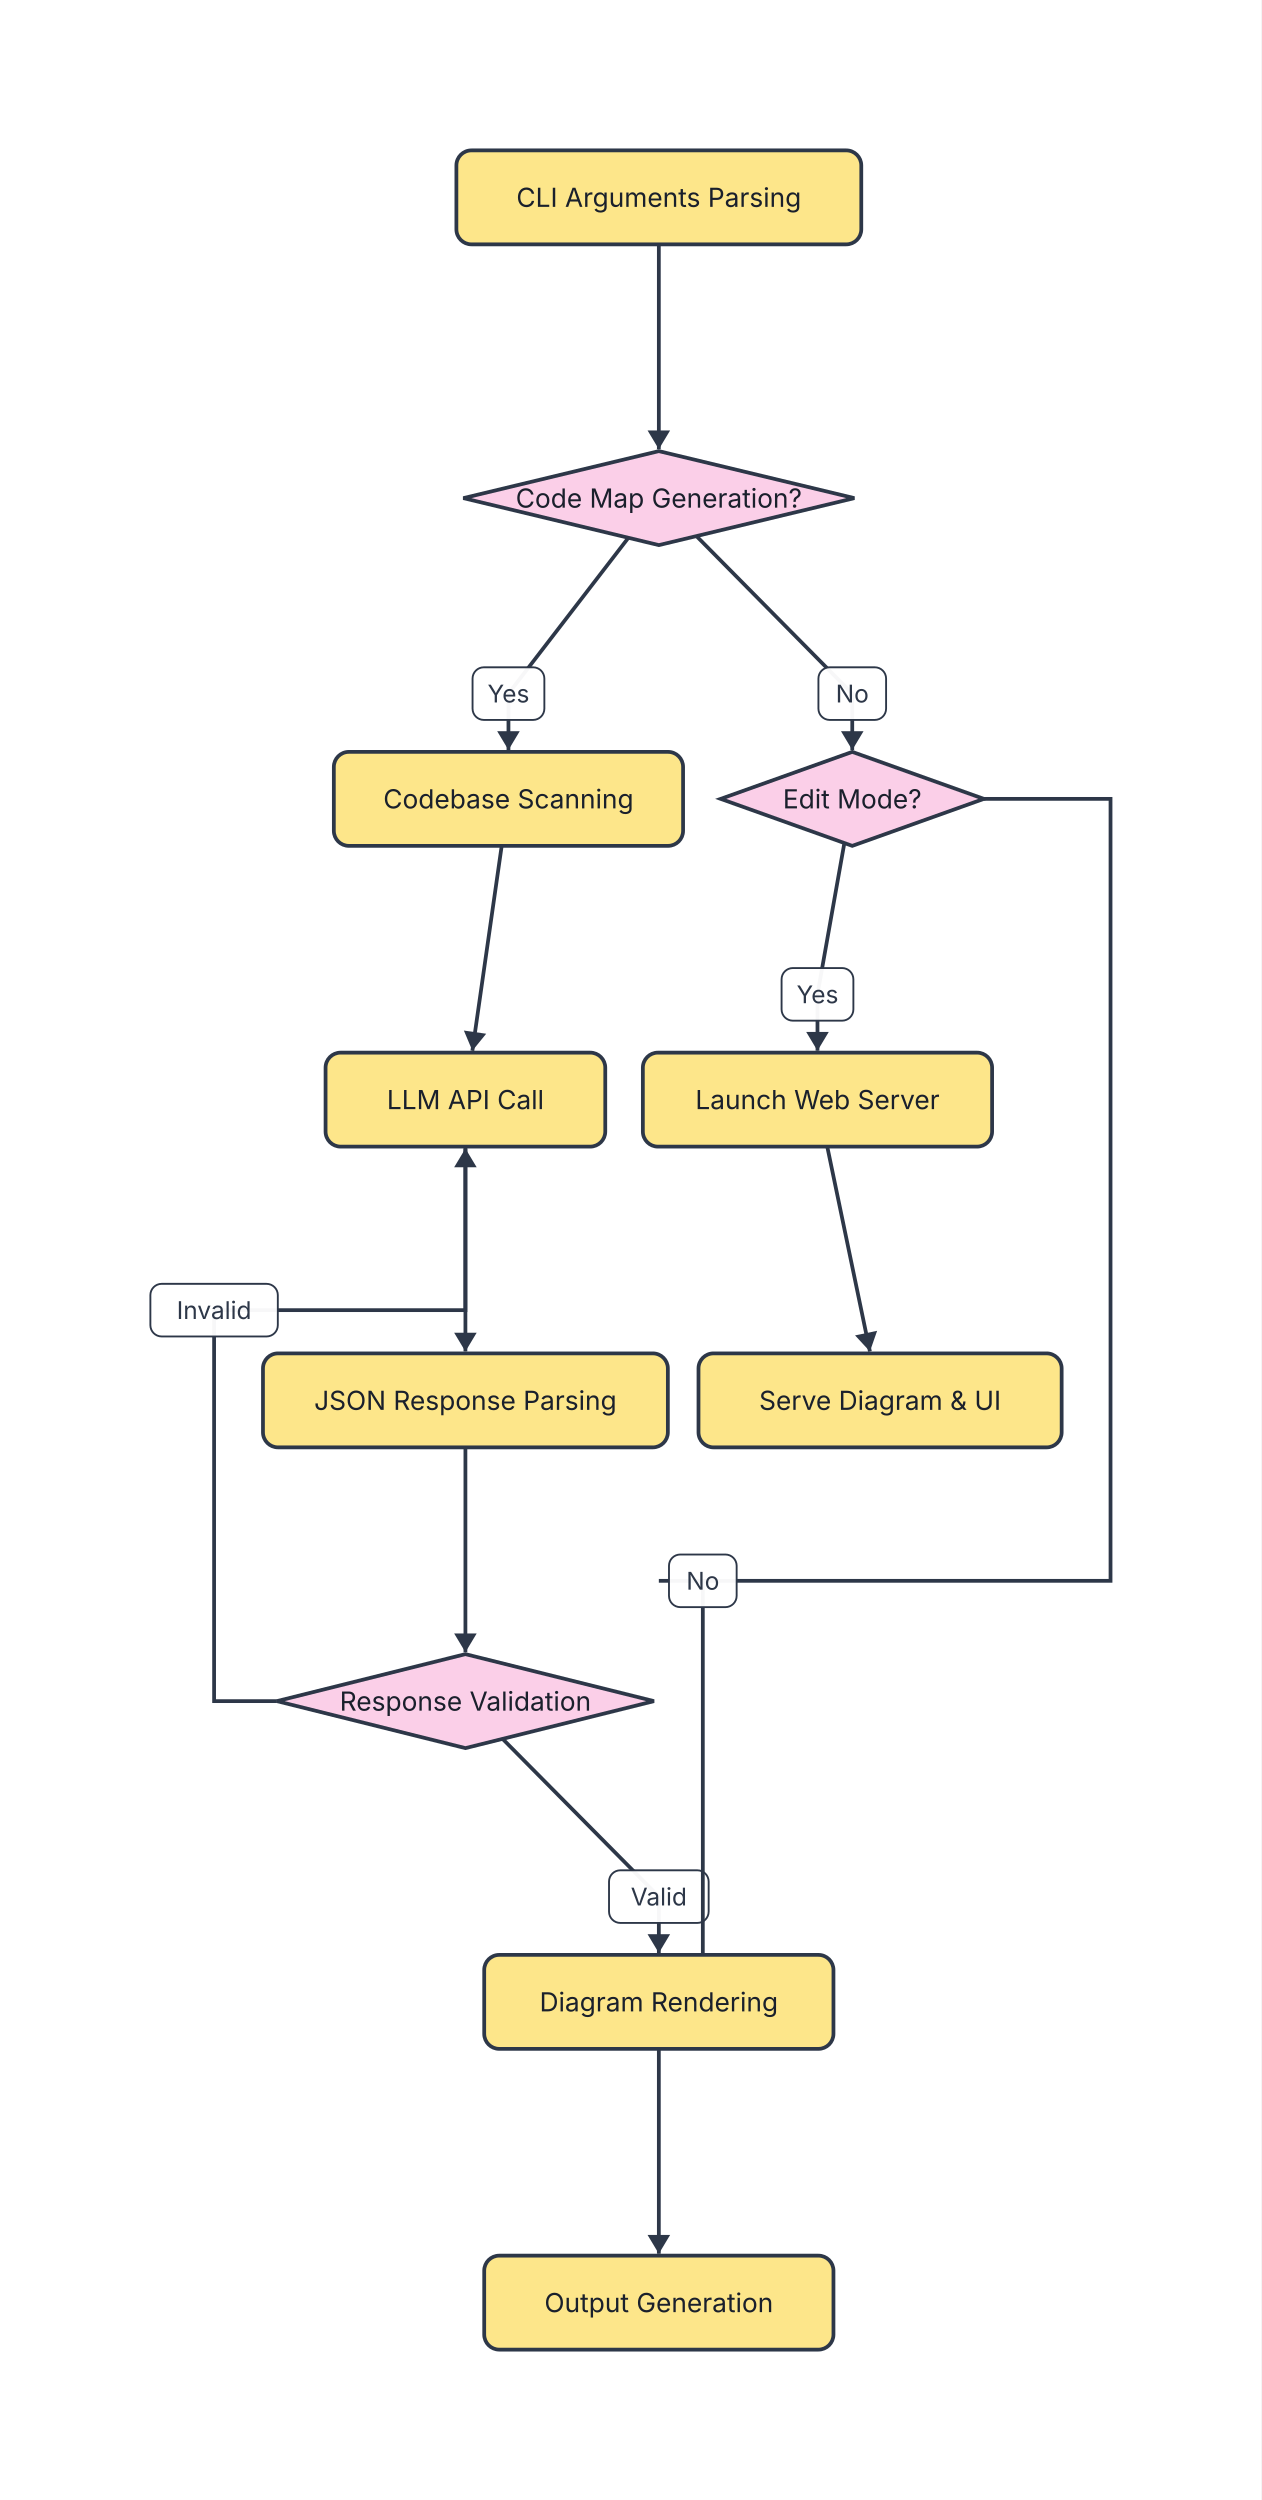
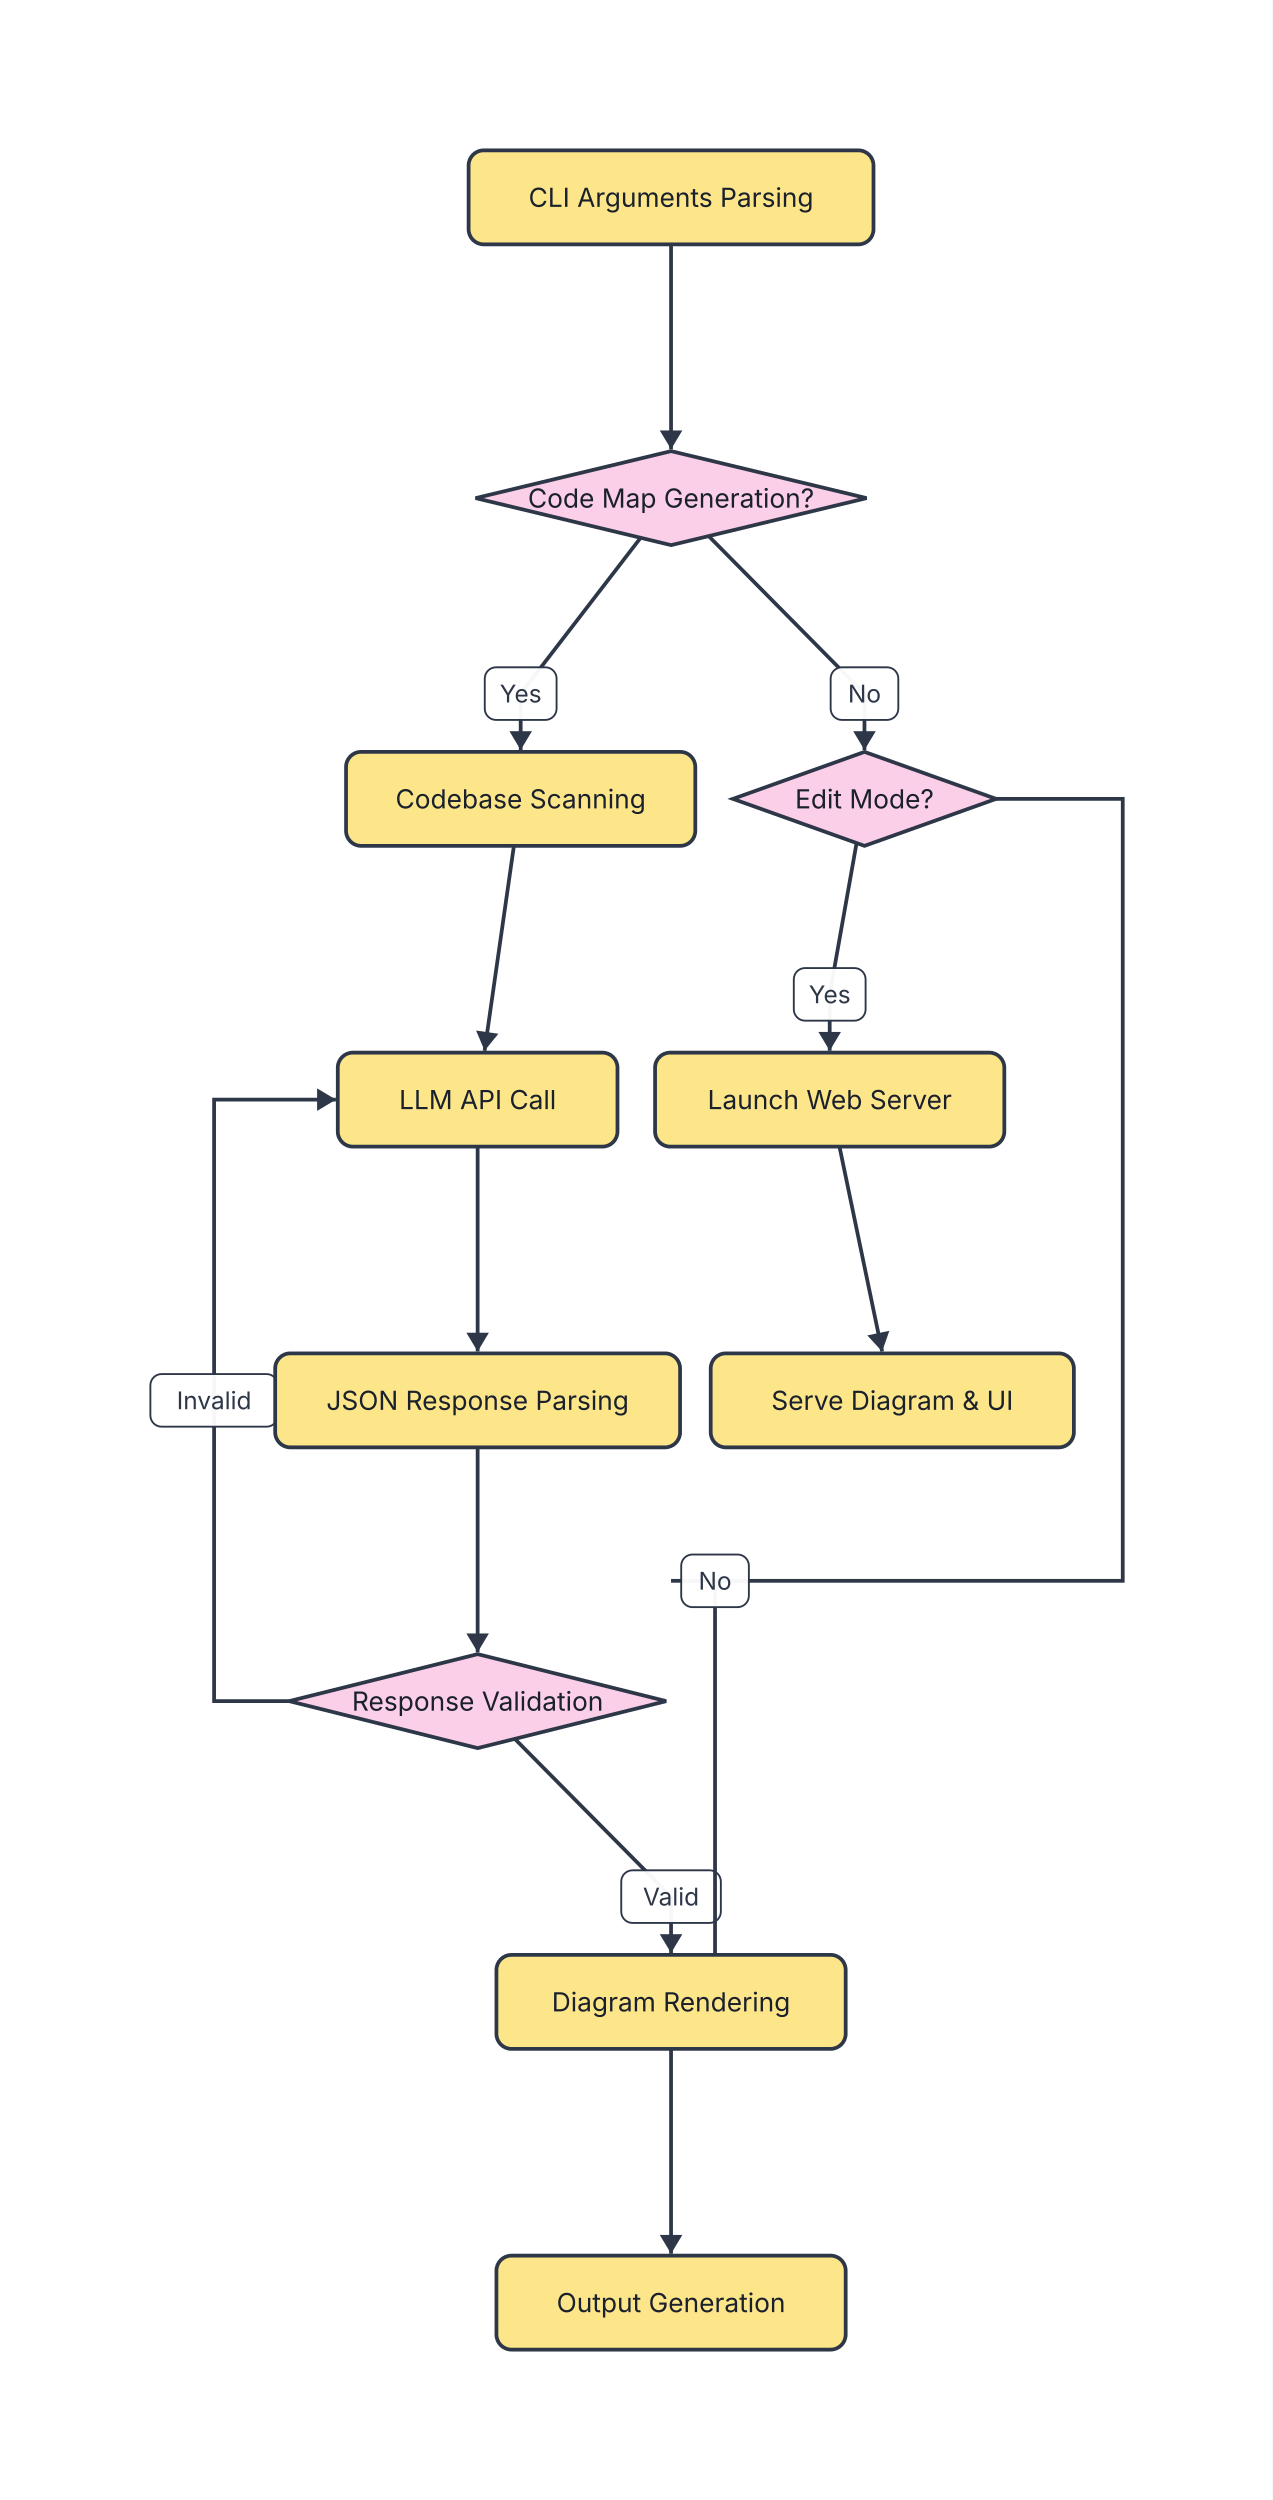
- <svg xmlns="http://www.w3.org/2000/svg" width="671" height="1330" viewBox="0 0 671 1330" font-family="Inter, system-ui, sans-serif">
+ <svg xmlns="http://www.w3.org/2000/svg" width="677" height="1330" viewBox="0 0 677 1330" font-family="Inter, system-ui, sans-serif">
  <defs>
    <marker id="arrow-end" markerWidth="8" markerHeight="8" refX="6" refY="4" orient="auto" markerUnits="strokeWidth">
      <path d="M1,1 L6,4 L1,7 z" fill="context-stroke" />
    </marker>
    <marker id="arrow-start" markerWidth="8" markerHeight="8" refX="2" refY="4" orient="auto" markerUnits="strokeWidth">
      <path d="M7,1 L2,4 L7,7 z" fill="context-stroke" />
    </marker>
  </defs>
  <rect width="100%" height="100%" fill="white" />
  <g class="edge" data-id="A --&gt; B">
-     <line x1="350.5" y1="130.0" x2="350.5" y2="239.0" stroke="#2d3748" stroke-width="2" marker-end="url(#arrow-end)" />
+     <line x1="357.0" y1="130.0" x2="357.0" y2="239.0" stroke="#2d3748" stroke-width="2" marker-end="url(#arrow-end)" />
  </g>
  <g class="edge" data-id="B --&gt; C">
-     <polyline points="334.3,286.1 270.5,369.0 270.5,399.0" fill="none" stroke="#2d3748" stroke-width="2" marker-end="url(#arrow-end)" />
+     <polyline points="340.8,286.1 277.0,369.0 277.0,399.0" fill="none" stroke="#2d3748" stroke-width="2" marker-end="url(#arrow-end)" />
    <g pointer-events="none">
-       <rect x="251.4" y="355.0" width="38.2" height="28.0" rx="6" ry="6" fill="white" fill-opacity="0.96" stroke="#2d3748" stroke-width="1" />
-       <text x="270.5" y="369.0" fill="#2d3748" font-size="13" text-anchor="middle" dominant-baseline="middle" xml:space="preserve">Yes</text>
+       <rect x="257.9" y="355.0" width="38.2" height="28.0" rx="6" ry="6" fill="white" fill-opacity="0.96" stroke="#2d3748" stroke-width="1" />
+       <text x="277.0" y="369.0" fill="#2d3748" font-size="13" text-anchor="middle" dominant-baseline="middle" xml:space="preserve">Yes</text>
    </g>
  </g>
  <g class="edge" data-id="C --&gt; D">
-     <line x1="266.9" y1="450.0" x2="251.3" y2="559.0" stroke="#2d3748" stroke-width="2" marker-end="url(#arrow-end)" />
+     <line x1="273.4" y1="450.0" x2="257.8" y2="559.0" stroke="#2d3748" stroke-width="2" marker-end="url(#arrow-end)" />
  </g>
  <g class="edge" data-id="D --&gt; E">
-     <line x1="247.6" y1="610.0" x2="247.6" y2="719.0" stroke="#2d3748" stroke-width="2" marker-end="url(#arrow-end)" />
+     <line x1="254.1" y1="610.0" x2="254.1" y2="719.0" stroke="#2d3748" stroke-width="2" marker-end="url(#arrow-end)" />
  </g>
  <g class="edge" data-id="E --&gt; F">
-     <line x1="247.6" y1="770.0" x2="247.6" y2="879.0" stroke="#2d3748" stroke-width="2" marker-end="url(#arrow-end)" />
+     <line x1="254.1" y1="770.0" x2="254.1" y2="879.0" stroke="#2d3748" stroke-width="2" marker-end="url(#arrow-end)" />
  </g>
  <g class="edge" data-id="F --&gt; G">
-     <polyline points="267.4,925.1 350.5,1009.0 350.5,1039.0" fill="none" stroke="#2d3748" stroke-width="2" marker-end="url(#arrow-end)" />
+     <polyline points="273.9,925.1 357.0,1009.0 357.0,1039.0" fill="none" stroke="#2d3748" stroke-width="2" marker-end="url(#arrow-end)" />
    <g pointer-events="none">
-       <rect x="324.0" y="995.0" width="53.0" height="28.0" rx="6" ry="6" fill="white" fill-opacity="0.96" stroke="#2d3748" stroke-width="1" />
-       <text x="350.5" y="1009.0" fill="#2d3748" font-size="13" text-anchor="middle" dominant-baseline="middle" xml:space="preserve">Valid</text>
+       <rect x="330.5" y="995.0" width="53.0" height="28.0" rx="6" ry="6" fill="white" fill-opacity="0.96" stroke="#2d3748" stroke-width="1" />
+       <text x="357.0" y="1009.0" fill="#2d3748" font-size="13" text-anchor="middle" dominant-baseline="middle" xml:space="preserve">Valid</text>
    </g>
  </g>
  <g class="edge" data-id="G --&gt; H">
-     <line x1="350.5" y1="1090.0" x2="350.5" y2="1199.0" stroke="#2d3748" stroke-width="2" marker-end="url(#arrow-end)" />
+     <line x1="357.0" y1="1090.0" x2="357.0" y2="1199.0" stroke="#2d3748" stroke-width="2" marker-end="url(#arrow-end)" />
  </g>
  <g class="edge" data-id="F --&gt; D">
-     <polyline points="147.3,905.0 113.9,905.0 113.9,697.0 247.6,697.0 247.6,611.0" fill="none" stroke="#2d3748" stroke-width="2" marker-end="url(#arrow-end)" />
+     <polyline points="153.8,905.0 113.9,905.0 113.9,745.0 113.9,585.0 178.7,585.0" fill="none" stroke="#2d3748" stroke-width="2" marker-end="url(#arrow-end)" />
    <g pointer-events="none">
-       <rect x="80.0" y="683.0" width="67.8" height="28.0" rx="6" ry="6" fill="white" fill-opacity="0.96" stroke="#2d3748" stroke-width="1" />
-       <text x="113.9" y="697.0" fill="#2d3748" font-size="13" text-anchor="middle" dominant-baseline="middle" xml:space="preserve">Invalid</text>
+       <rect x="80.0" y="731.0" width="67.8" height="28.0" rx="6" ry="6" fill="white" fill-opacity="0.96" stroke="#2d3748" stroke-width="1" />
+       <text x="113.9" y="745.0" fill="#2d3748" font-size="13" text-anchor="middle" dominant-baseline="middle" xml:space="preserve">Invalid</text>
    </g>
  </g>
  <g class="edge" data-id="B --&gt; I">
-     <polyline points="370.5,285.2 453.4,369.0 453.4,399.0" fill="none" stroke="#2d3748" stroke-width="2" marker-end="url(#arrow-end)" />
+     <polyline points="377.0,285.2 459.9,369.0 459.9,399.0" fill="none" stroke="#2d3748" stroke-width="2" marker-end="url(#arrow-end)" />
    <g pointer-events="none">
-       <rect x="435.4" y="355.0" width="36.0" height="28.0" rx="6" ry="6" fill="white" fill-opacity="0.96" stroke="#2d3748" stroke-width="1" />
-       <text x="453.4" y="369.0" fill="#2d3748" font-size="13" text-anchor="middle" dominant-baseline="middle" xml:space="preserve">No</text>
+       <rect x="441.9" y="355.0" width="36.0" height="28.0" rx="6" ry="6" fill="white" fill-opacity="0.96" stroke="#2d3748" stroke-width="1" />
+       <text x="459.9" y="369.0" fill="#2d3748" font-size="13" text-anchor="middle" dominant-baseline="middle" xml:space="preserve">No</text>
    </g>
  </g>
  <g class="edge" data-id="I --&gt; J">
-     <polyline points="449.2,448.5 434.9,529.0 434.9,559.0" fill="none" stroke="#2d3748" stroke-width="2" marker-end="url(#arrow-end)" />
+     <polyline points="455.7,448.5 441.4,529.0 441.4,559.0" fill="none" stroke="#2d3748" stroke-width="2" marker-end="url(#arrow-end)" />
    <g pointer-events="none">
-       <rect x="415.8" y="515.0" width="38.2" height="28.0" rx="6" ry="6" fill="white" fill-opacity="0.96" stroke="#2d3748" stroke-width="1" />
-       <text x="434.9" y="529.0" fill="#2d3748" font-size="13" text-anchor="middle" dominant-baseline="middle" xml:space="preserve">Yes</text>
+       <rect x="422.3" y="515.0" width="38.2" height="28.0" rx="6" ry="6" fill="white" fill-opacity="0.96" stroke="#2d3748" stroke-width="1" />
+       <text x="441.4" y="529.0" fill="#2d3748" font-size="13" text-anchor="middle" dominant-baseline="middle" xml:space="preserve">Yes</text>
    </g>
  </g>
  <g class="edge" data-id="J --&gt; K">
-     <line x1="440.1" y1="610.0" x2="462.8" y2="719.0" stroke="#2d3748" stroke-width="2" marker-end="url(#arrow-end)" />
+     <line x1="446.6" y1="610.0" x2="469.3" y2="719.0" stroke="#2d3748" stroke-width="2" marker-end="url(#arrow-end)" />
  </g>
  <g class="edge" data-id="I --&gt; G">
-     <polyline points="523.4,425.0 590.8,425.0 590.8,841.0 350.5,841.0 373.9,841.0 373.9,1065.0 350.5,1065.0" fill="none" stroke="#2d3748" stroke-width="2" marker-end="url(#arrow-end)" />
+     <polyline points="529.9,425.0 597.3,425.0 597.3,841.0 357.0,841.0 380.4,841.0 380.4,1065.0 357.0,1065.0" fill="none" stroke="#2d3748" stroke-width="2" marker-end="url(#arrow-end)" />
    <g pointer-events="none">
-       <rect x="355.9" y="827.0" width="36.0" height="28.0" rx="6" ry="6" fill="white" fill-opacity="0.96" stroke="#2d3748" stroke-width="1" />
-       <text x="373.9" y="841.0" fill="#2d3748" font-size="13" text-anchor="middle" dominant-baseline="middle" xml:space="preserve">No</text>
+       <rect x="362.4" y="827.0" width="36.0" height="28.0" rx="6" ry="6" fill="white" fill-opacity="0.96" stroke="#2d3748" stroke-width="1" />
+       <text x="380.4" y="841.0" fill="#2d3748" font-size="13" text-anchor="middle" dominant-baseline="middle" xml:space="preserve">No</text>
    </g>
  </g>
  <g class="node" data-id="A">
-     <rect x="242.8" y="80.0" width="215.4" height="50.0" rx="8" ry="8" fill="#fde68a" stroke="#2d3748" stroke-width="2" />
-     <text x="350.5" y="105.0" fill="#1a202c" font-size="14" text-anchor="middle" dominant-baseline="middle">CLI Arguments Parsing</text>
+     <rect x="249.3" y="80.0" width="215.4" height="50.0" rx="8" ry="8" fill="#fde68a" stroke="#2d3748" stroke-width="2" />
+     <text x="357.0" y="105.0" fill="#1a202c" font-size="14" text-anchor="middle" dominant-baseline="middle">CLI Arguments Parsing</text>
  </g>
  <g class="node" data-id="B">
-     <polygon points="350.5,240.0 454.5,265.0 350.5,290.0 246.5,265.0" fill="#fbcfe8" stroke="#2d3748" stroke-width="2" />
-     <text x="350.5" y="265.0" fill="#1a202c" font-size="14" text-anchor="middle" dominant-baseline="middle">Code Map Generation?</text>
+     <polygon points="357.0,240.0 461.0,265.0 357.0,290.0 253.0,265.0" fill="#fbcfe8" stroke="#2d3748" stroke-width="2" />
+     <text x="357.0" y="265.0" fill="#1a202c" font-size="14" text-anchor="middle" dominant-baseline="middle">Code Map Generation?</text>
  </g>
  <g class="node" data-id="C">
-     <rect x="177.6" y="400.0" width="185.8" height="50.0" rx="8" ry="8" fill="#fde68a" stroke="#2d3748" stroke-width="2" />
-     <text x="270.5" y="425.0" fill="#1a202c" font-size="14" text-anchor="middle" dominant-baseline="middle">Codebase Scanning</text>
+     <rect x="184.1" y="400.0" width="185.8" height="50.0" rx="8" ry="8" fill="#fde68a" stroke="#2d3748" stroke-width="2" />
+     <text x="277.0" y="425.0" fill="#1a202c" font-size="14" text-anchor="middle" dominant-baseline="middle">Codebase Scanning</text>
  </g>
  <g class="node" data-id="D">
-     <rect x="173.2" y="560.0" width="148.8" height="50.0" rx="8" ry="8" fill="#fde68a" stroke="#2d3748" stroke-width="2" />
-     <text x="247.6" y="585.0" fill="#1a202c" font-size="14" text-anchor="middle" dominant-baseline="middle">LLM API Call</text>
+     <rect x="179.7" y="560.0" width="148.8" height="50.0" rx="8" ry="8" fill="#fde68a" stroke="#2d3748" stroke-width="2" />
+     <text x="254.1" y="585.0" fill="#1a202c" font-size="14" text-anchor="middle" dominant-baseline="middle">LLM API Call</text>
  </g>
  <g class="node" data-id="E">
-     <rect x="139.9" y="720.0" width="215.4" height="50.0" rx="8" ry="8" fill="#fde68a" stroke="#2d3748" stroke-width="2" />
-     <text x="247.6" y="745.0" fill="#1a202c" font-size="14" text-anchor="middle" dominant-baseline="middle">JSON Response Parsing</text>
+     <rect x="146.4" y="720.0" width="215.4" height="50.0" rx="8" ry="8" fill="#fde68a" stroke="#2d3748" stroke-width="2" />
+     <text x="254.1" y="745.0" fill="#1a202c" font-size="14" text-anchor="middle" dominant-baseline="middle">JSON Response Parsing</text>
  </g>
  <g class="node" data-id="F">
-     <polygon points="247.6,880.0 347.9,905.0 247.6,930.0 147.3,905.0" fill="#fbcfe8" stroke="#2d3748" stroke-width="2" />
-     <text x="247.6" y="905.0" fill="#1a202c" font-size="14" text-anchor="middle" dominant-baseline="middle">Response Validation</text>
+     <polygon points="254.1,880.0 354.4,905.0 254.1,930.0 153.8,905.0" fill="#fbcfe8" stroke="#2d3748" stroke-width="2" />
+     <text x="254.1" y="905.0" fill="#1a202c" font-size="14" text-anchor="middle" dominant-baseline="middle">Response Validation</text>
  </g>
  <g class="node" data-id="G">
-     <rect x="257.6" y="1040.0" width="185.8" height="50.0" rx="8" ry="8" fill="#fde68a" stroke="#2d3748" stroke-width="2" />
-     <text x="350.5" y="1065.0" fill="#1a202c" font-size="14" text-anchor="middle" dominant-baseline="middle">Diagram Rendering</text>
+     <rect x="264.1" y="1040.0" width="185.8" height="50.0" rx="8" ry="8" fill="#fde68a" stroke="#2d3748" stroke-width="2" />
+     <text x="357.0" y="1065.0" fill="#1a202c" font-size="14" text-anchor="middle" dominant-baseline="middle">Diagram Rendering</text>
  </g>
  <g class="node" data-id="H">
-     <rect x="257.6" y="1200.0" width="185.8" height="50.0" rx="8" ry="8" fill="#fde68a" stroke="#2d3748" stroke-width="2" />
-     <text x="350.5" y="1225.0" fill="#1a202c" font-size="14" text-anchor="middle" dominant-baseline="middle">Output Generation</text>
+     <rect x="264.1" y="1200.0" width="185.8" height="50.0" rx="8" ry="8" fill="#fde68a" stroke="#2d3748" stroke-width="2" />
+     <text x="357.0" y="1225.0" fill="#1a202c" font-size="14" text-anchor="middle" dominant-baseline="middle">Output Generation</text>
  </g>
  <g class="node" data-id="I">
-     <polygon points="453.4,400.0 523.4,425.0 453.4,450.0 383.4,425.0" fill="#fbcfe8" stroke="#2d3748" stroke-width="2" />
-     <text x="453.4" y="425.0" fill="#1a202c" font-size="14" text-anchor="middle" dominant-baseline="middle">Edit Mode?</text>
+     <polygon points="459.9,400.0 529.9,425.0 459.9,450.0 389.9,425.0" fill="#fbcfe8" stroke="#2d3748" stroke-width="2" />
+     <text x="459.9" y="425.0" fill="#1a202c" font-size="14" text-anchor="middle" dominant-baseline="middle">Edit Mode?</text>
  </g>
  <g class="node" data-id="J">
-     <rect x="342.0" y="560.0" width="185.8" height="50.0" rx="8" ry="8" fill="#fde68a" stroke="#2d3748" stroke-width="2" />
-     <text x="434.9" y="585.0" fill="#1a202c" font-size="14" text-anchor="middle" dominant-baseline="middle">Launch Web Server</text>
+     <rect x="348.5" y="560.0" width="185.8" height="50.0" rx="8" ry="8" fill="#fde68a" stroke="#2d3748" stroke-width="2" />
+     <text x="441.4" y="585.0" fill="#1a202c" font-size="14" text-anchor="middle" dominant-baseline="middle">Launch Web Server</text>
  </g>
  <g class="node" data-id="K">
-     <rect x="371.6" y="720.0" width="193.2" height="50.0" rx="8" ry="8" fill="#fde68a" stroke="#2d3748" stroke-width="2" />
-     <text x="468.2" y="745.0" fill="#1a202c" font-size="14" text-anchor="middle" dominant-baseline="middle">Serve Diagram &amp; UI</text>
+     <rect x="378.1" y="720.0" width="193.2" height="50.0" rx="8" ry="8" fill="#fde68a" stroke="#2d3748" stroke-width="2" />
+     <text x="474.7" y="745.0" fill="#1a202c" font-size="14" text-anchor="middle" dominant-baseline="middle">Serve Diagram &amp; UI</text>
  </g>
</svg>
